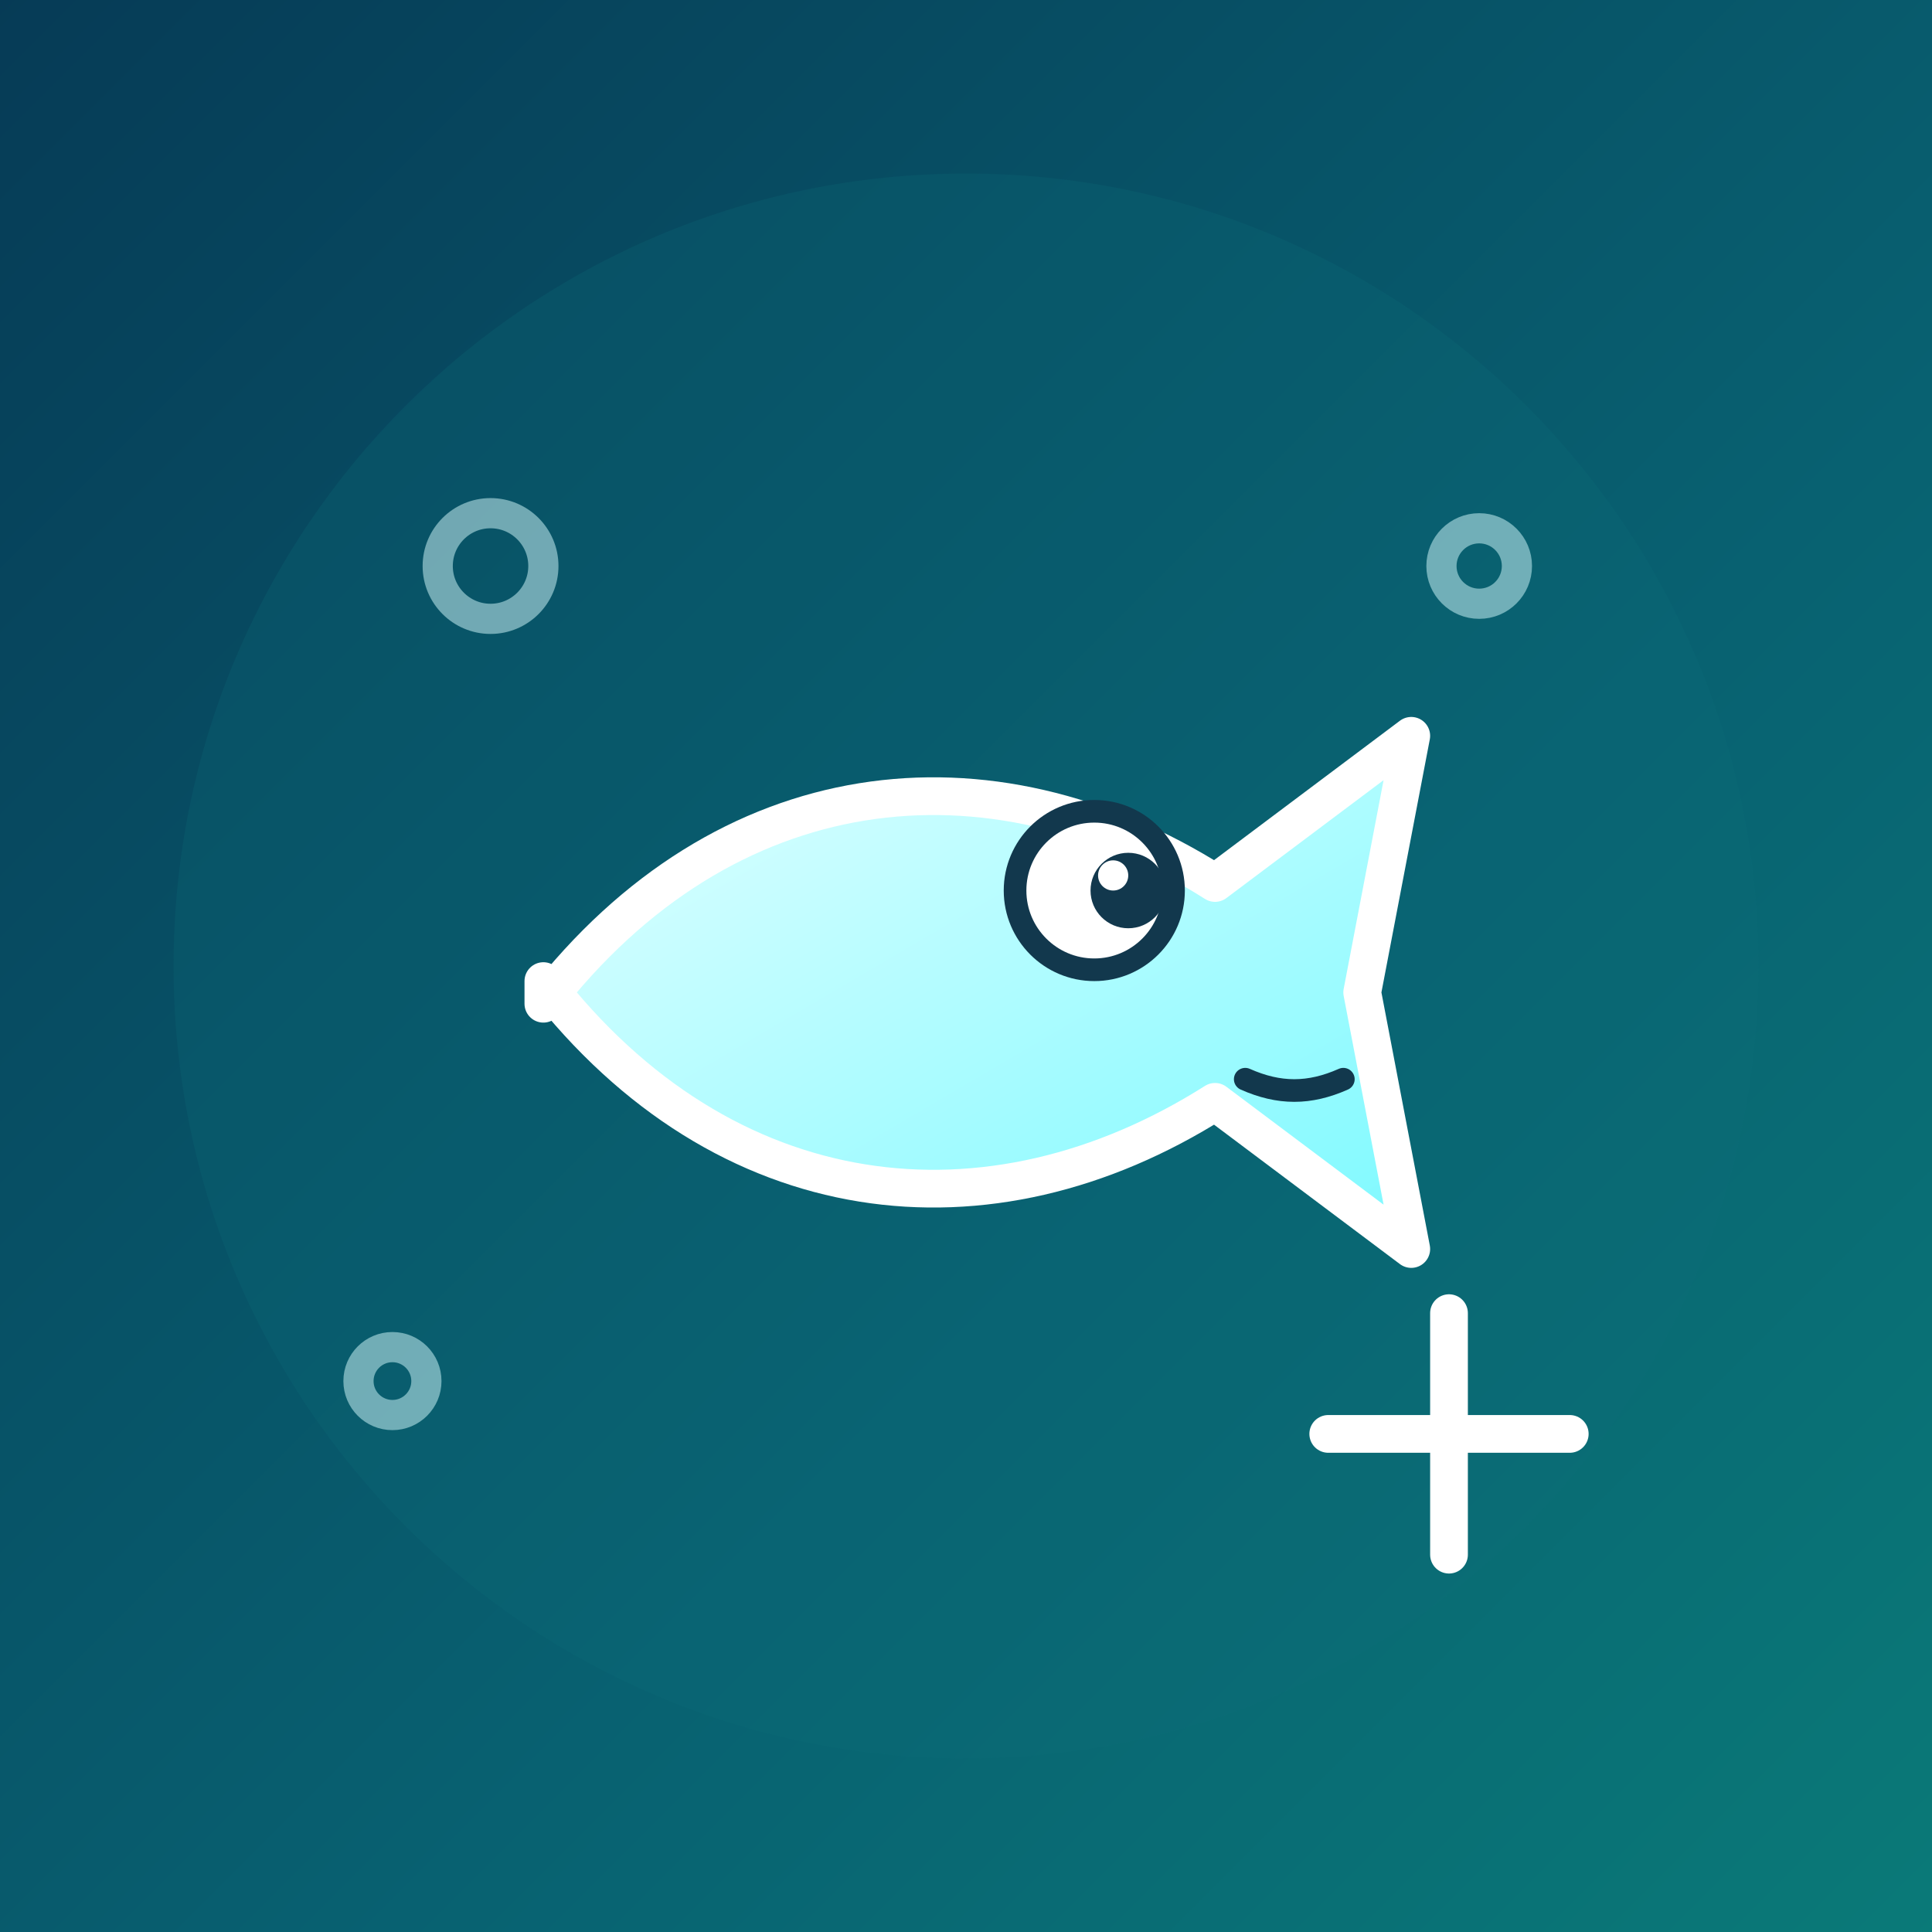
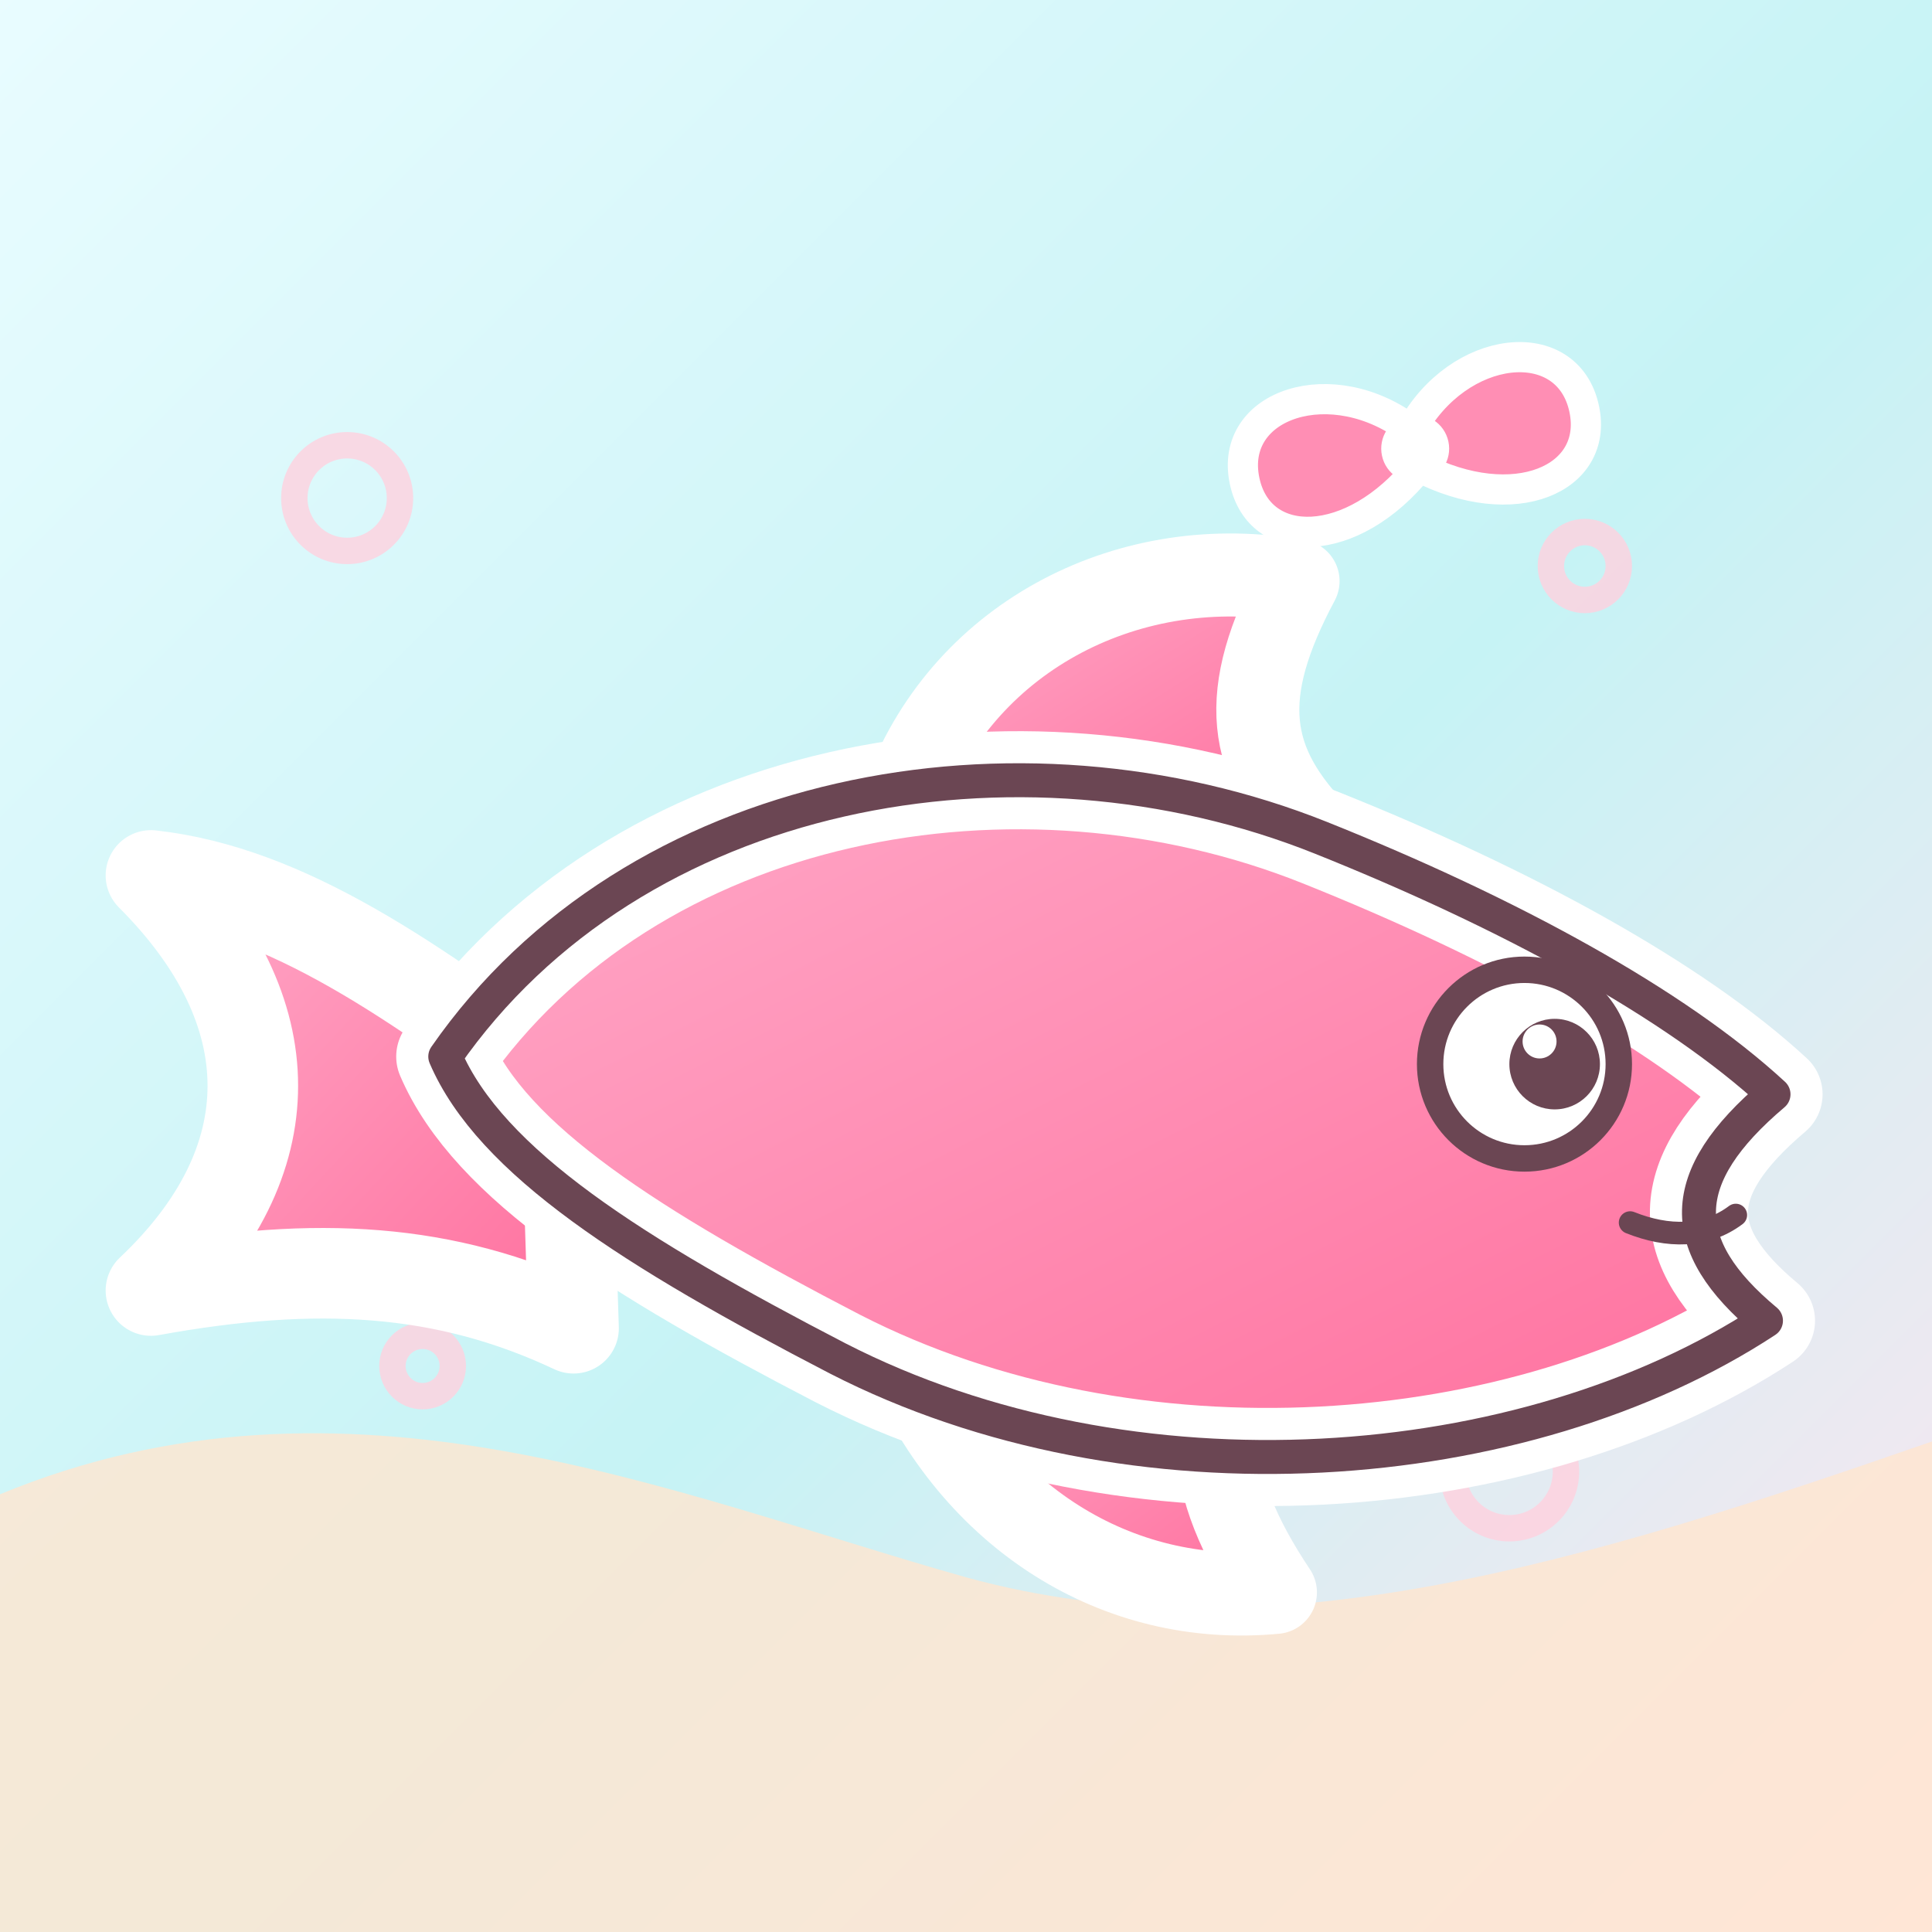
<svg xmlns="http://www.w3.org/2000/svg" viewBox="0 0 512 512">
  <defs>
    <linearGradient id="bg" x1="0" y1="0" x2="1" y2="1">
-       <stop offset="0" stop-color="#063b56" />
-       <stop offset="0.6" stop-color="#086171" />
-       <stop offset="1" stop-color="#0a7a78" />
+       <stop offset="0" stop-color="#e9fcff" />
+       <stop offset="0.55" stop-color="#c6f3f5" />
+       <stop offset="1" stop-color="#ffe4ef" />
    </linearGradient>
    <linearGradient id="fish" x1="0" y1="0" x2="1" y2="1">
-       <stop offset="0" stop-color="#e4ffff" />
-       <stop offset="1" stop-color="#7df9ff" />
+       <stop offset="0" stop-color="#ffa9c8" />
+       <stop offset="1" stop-color="#ff709e" />
    </linearGradient>
  </defs>
  <rect width="512" height="512" fill="url(#bg)" />
-   <circle cx="256" cy="256" r="210" fill="#0a6d78" opacity="0.25" />
-   <path d="M144 266c48-62 118-70 178-32l52-39-13 68 13 68-52-39c-60 38-130 30-178-32Z" fill="url(#fish)" stroke="#ffffff" stroke-width="10" stroke-linejoin="round" />
-   <circle cx="290" cy="236" r="21" fill="#ffffff" stroke="#12384d" stroke-width="6" />
-   <circle cx="299" cy="236" r="10" fill="#12384d" />
-   <circle cx="295" cy="232" r="4" fill="#ffffff" />
-   <path d="M330 286c9 4 17 4 26 0" fill="none" stroke="#12384d" stroke-width="6" stroke-linecap="round" />
-   <g fill="none" stroke="#d9feff" stroke-width="8" opacity="0.5">
-     <circle cx="130" cy="150" r="14" />
-     <circle cx="392" cy="150" r="10" />
-     <circle cx="104" cy="366" r="9" />
+   <path d="M0 396 C92 358 178 396 256 418 C336 440 420 414 512 382 L512 512 L0 512 Z" fill="#ffe6cf" opacity="0.8" />
+   <g fill="none" stroke="#ffd1df" stroke-width="7" opacity="0.8">
+     <circle cx="92" cy="132" r="14" />
+     <circle cx="420" cy="150" r="9" />
+     <circle cx="400" cy="390" r="15" />
+     <circle cx="112" cy="362" r="8" />
  </g>
-   <g stroke="#ffffff" stroke-width="10" stroke-linecap="round" stroke-linejoin="round">
-     <path d="M384 348v64" />
-     <path d="M352 380h64" />
+   <path d="M150 290 C110 260 76 236 40 232 C76 268 76 308 40 342 C84 334 118 336 152 352 Z" fill="url(#fish)" stroke="#ffffff" stroke-width="24" stroke-linejoin="round" />
+   <path d="M240 210 C256 168 300 146 344 154 C328 184 330 202 350 222 Z" fill="url(#fish)" stroke="#ffffff" stroke-width="22" stroke-linejoin="round" />
+   <path d="M240 360 C258 402 296 426 338 422 C318 392 318 372 336 350 Z" fill="url(#fish)" stroke="#ffffff" stroke-width="22" stroke-linejoin="round" />
+   <path d="M118 280 C168 208 270 190 350 222 C400 242 444 266 470 290 C444 312 444 330 468 350 C404 392 300 400 222 360 C168 332 130 308 118 280 Z" fill="url(#fish)" stroke="#ffffff" stroke-width="26" stroke-linejoin="round" />
+   <path d="M118 280 C168 208 270 190 350 222 C400 242 444 266 470 290 C444 312 444 330 468 350 C404 392 300 400 222 360 C168 332 130 308 118 280 Z" fill="none" stroke="#6b4653" stroke-width="9" stroke-linejoin="round" />
+   <circle cx="404" cy="282" r="25" fill="#ffffff" stroke="#6b4653" stroke-width="7" />
+   <circle cx="412" cy="282" r="12" fill="#6b4653" />
+   <circle cx="408" cy="276" r="4.5" fill="#ffffff" />
+   <path d="M432 324 C442 328 452 328 460 322" fill="none" stroke="#6b4653" stroke-width="6" stroke-linecap="round" />
+   <g transform="translate(374 114) rotate(-12)">
+     <path d="M0 0 C-17 -20 -46 -17 -46 4 C-46 23 -22 28 0 10 C22 28 46 23 46 4 C46 -17 17 -20 0 0 Z" fill="#ff8eb4" stroke="#ffffff" stroke-width="8" />
+     <circle cx="0" cy="5" r="9" fill="#ffffff" />
  </g>
</svg>
